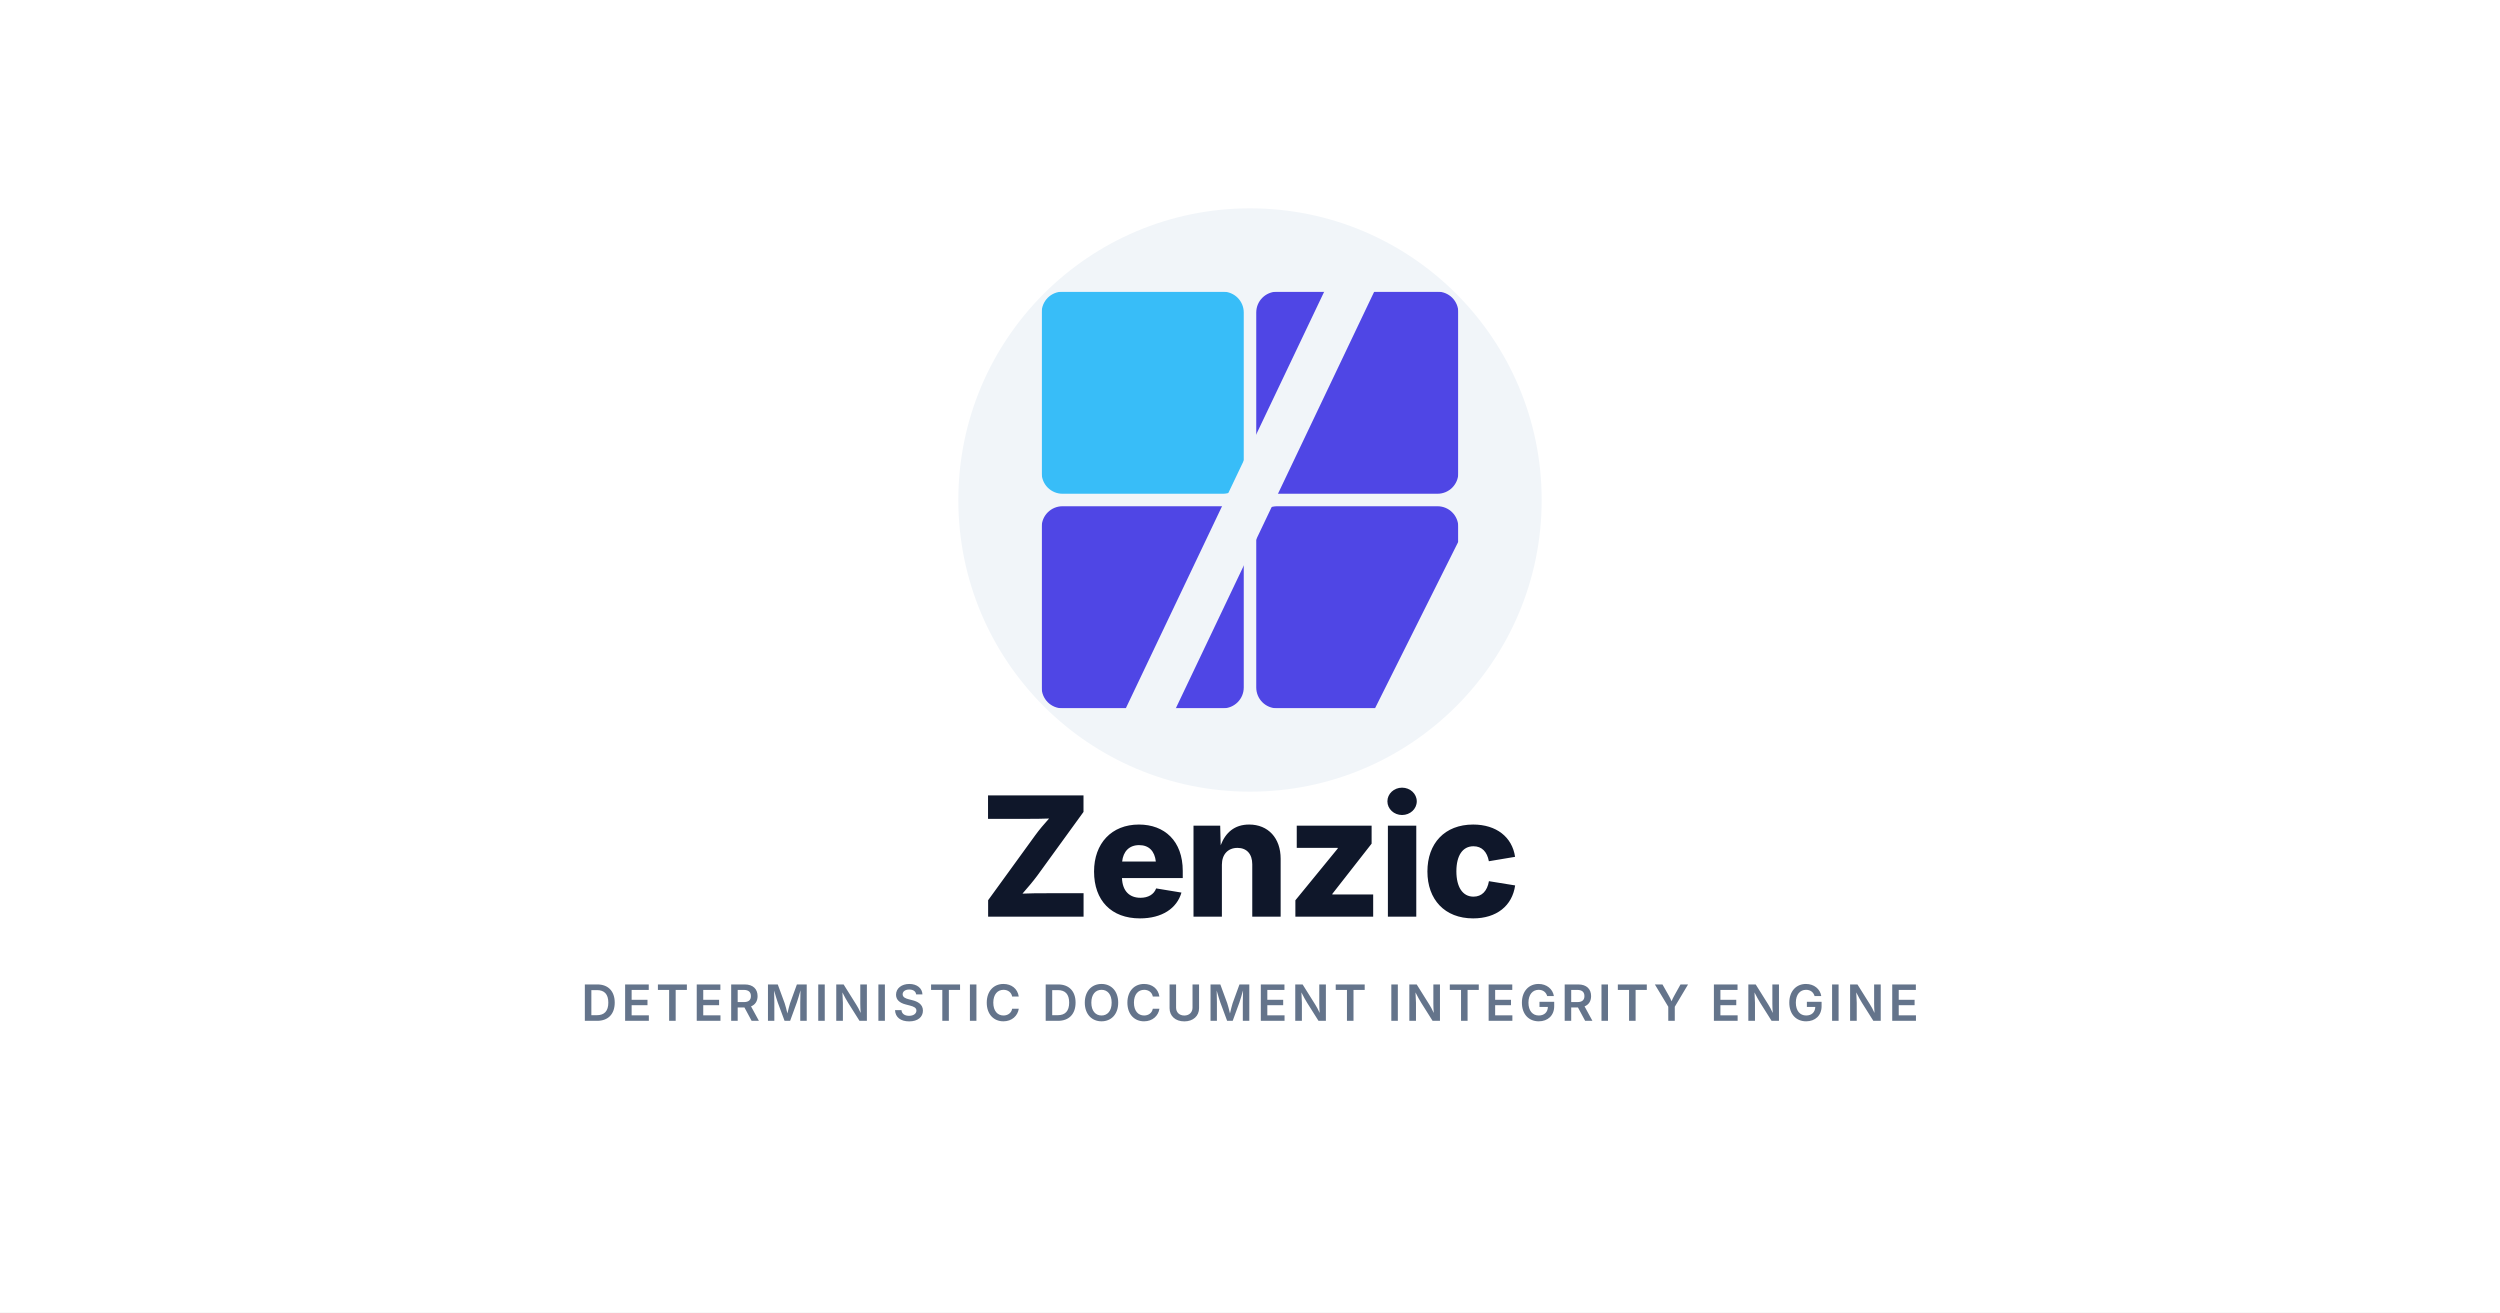
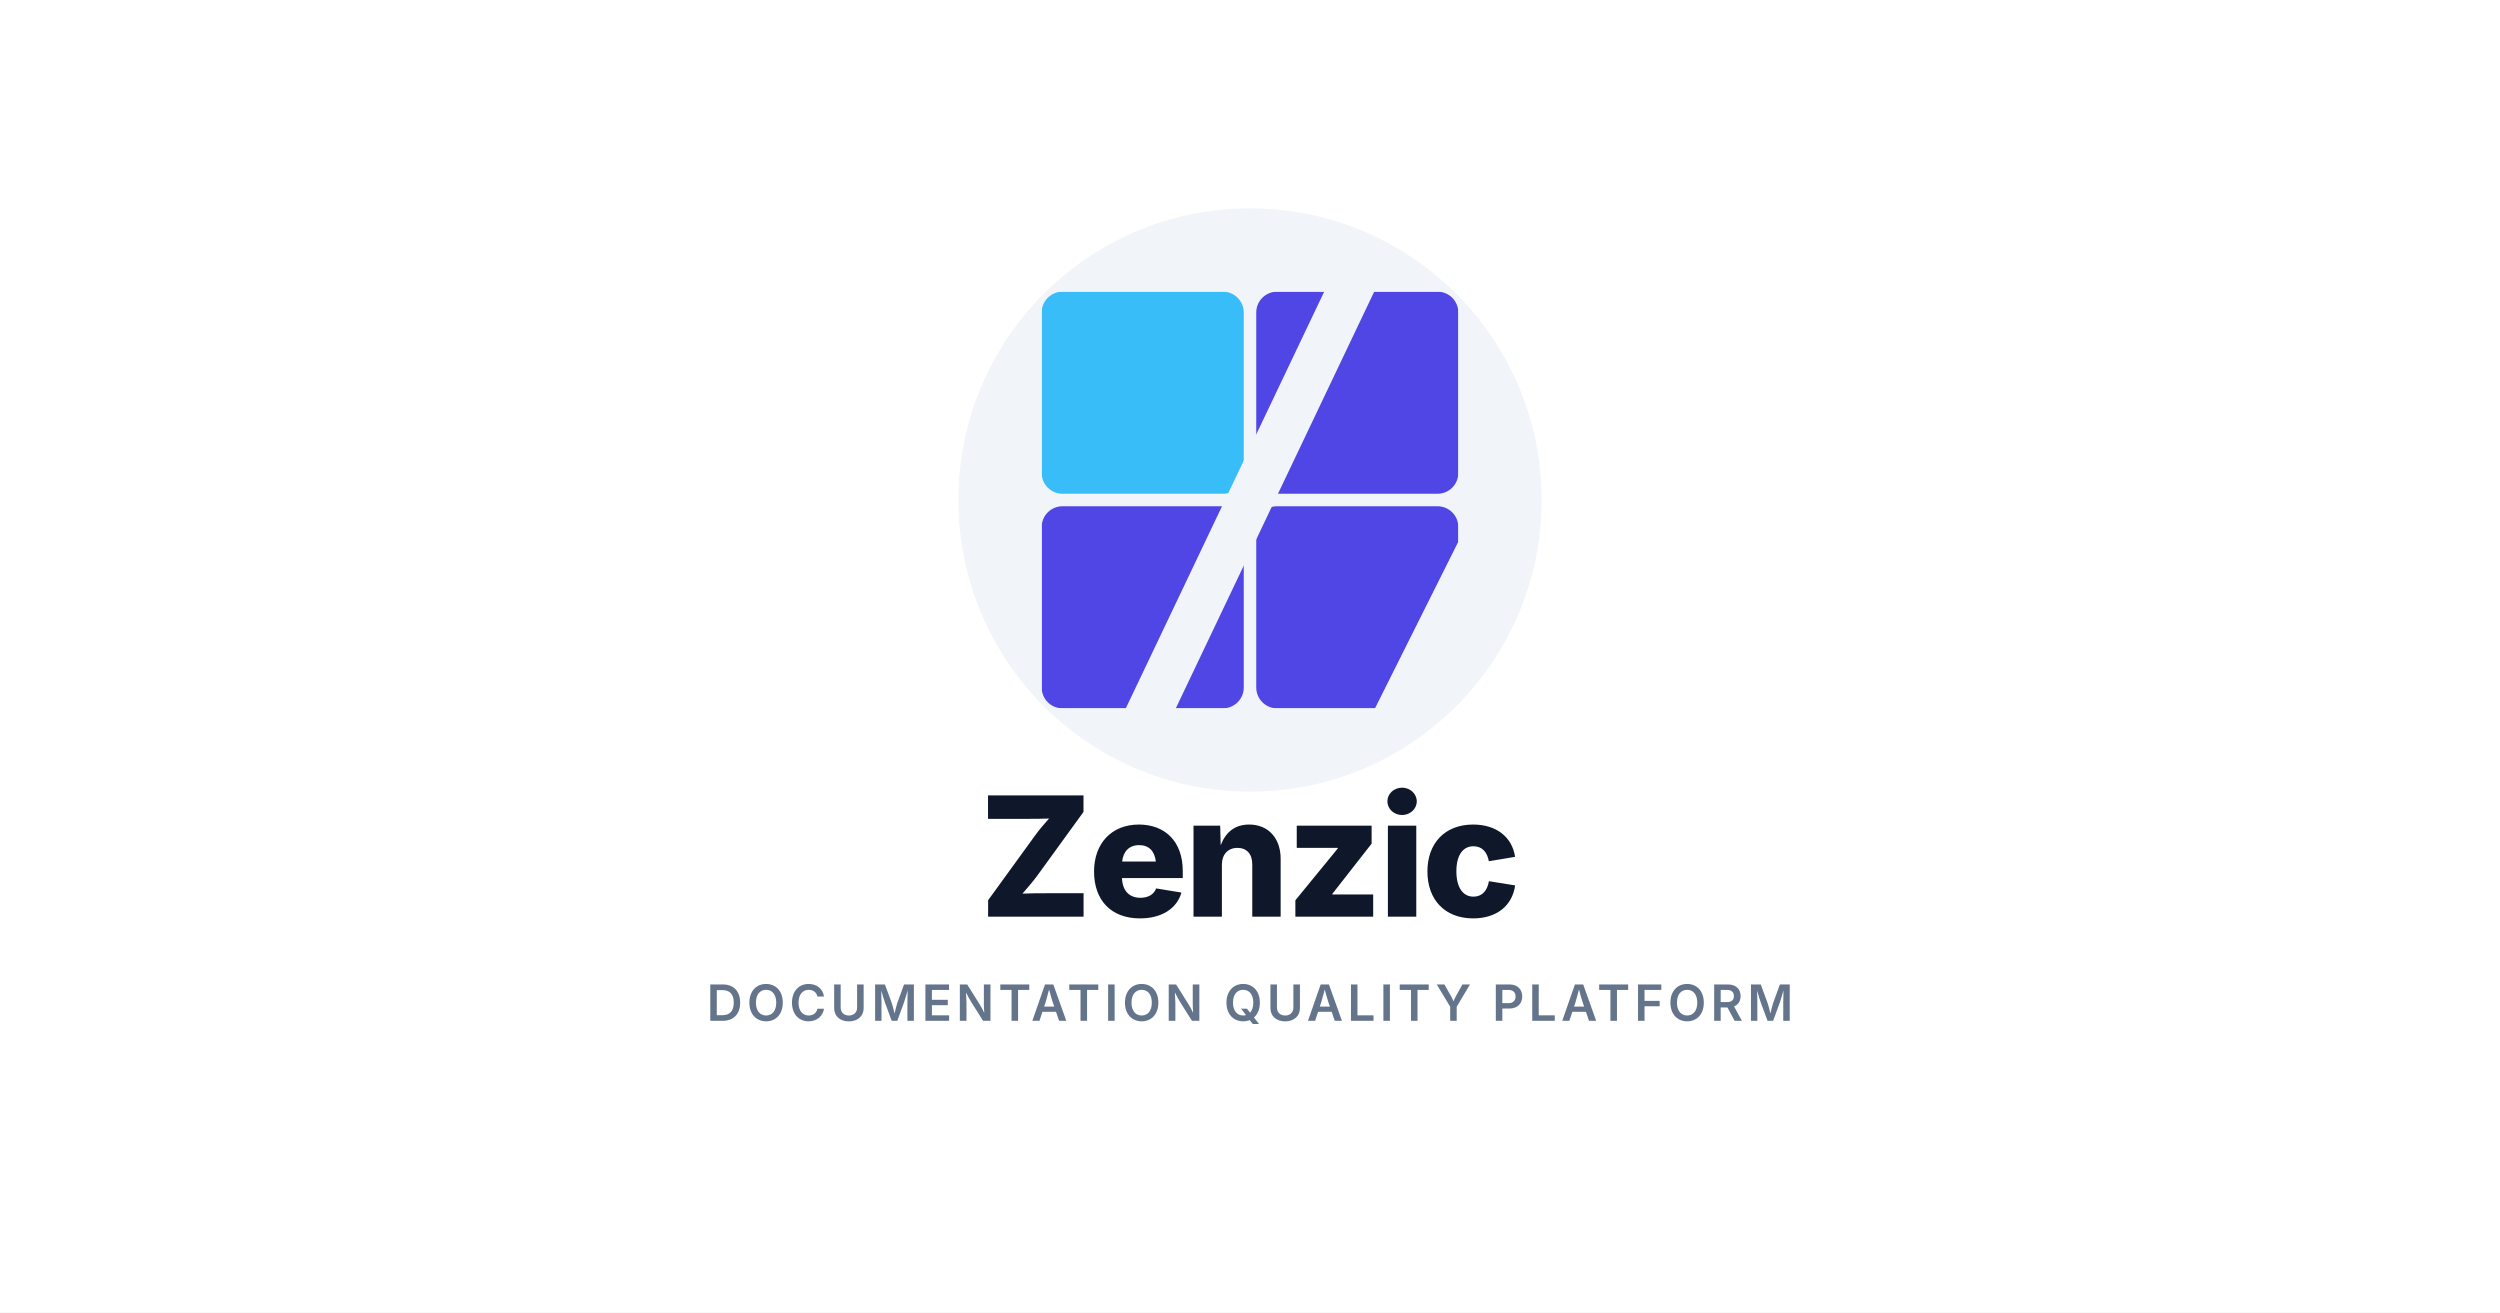
<svg xmlns="http://www.w3.org/2000/svg" viewBox="0 0 1200 630">
  <defs>
    <clipPath id="br-clip-og-lt">
      <rect x="103" y="103" width="97" height="97" rx="10" />
    </clipPath>
    <mask id="slash-cut-og-lt">
      <rect x="0" y="0" width="200" height="200" fill="white" />
      <polygon points="162,-5 138,-5 38,205 62,205" fill="black" />
    </mask>
  </defs>
  <rect x="0" y="0" width="1200" height="630" fill="#ffffff" />
  <circle cx="600" cy="240" r="140" fill="#f1f5f9" />
  <g transform="translate(500, 140) scale(1)">
    <g mask="url(#slash-cut-og-lt)">
      <rect x="0" y="0" width="97" height="97" rx="10" fill="#38bdf8" />
      <rect x="103" y="0" width="97" height="97" rx="10" fill="#4f46e5" />
      <rect x="0" y="103" width="97" height="97" rx="10" fill="#4f46e5" />
      <g clip-path="url(#br-clip-og-lt)">
        <polygon points="103,103 200,103 200,120 160,200 103,200" fill="#4f46e5" />
      </g>
    </g>
  </g>
  <text x="600" y="440" font-family="system-ui, -apple-system, sans-serif" font-weight="800" font-size="80" fill="#0f172a" text-anchor="middle" letter-spacing="-2">Zenzic</text>
-   <text x="600" y="490" font-family="system-ui, -apple-system, sans-serif" font-weight="600" font-size="24" fill="#64748b" text-anchor="middle" letter-spacing="2">DETERMINISTIC DOCUMENT INTEGRITY ENGINE</text>
+   <text x="600" y="490" font-family="system-ui, -apple-system, sans-serif" font-weight="600" font-size="24" fill="#64748b" text-anchor="middle" letter-spacing="2">DOCUMENTATION QUALITY PLATFORM</text>
</svg>
